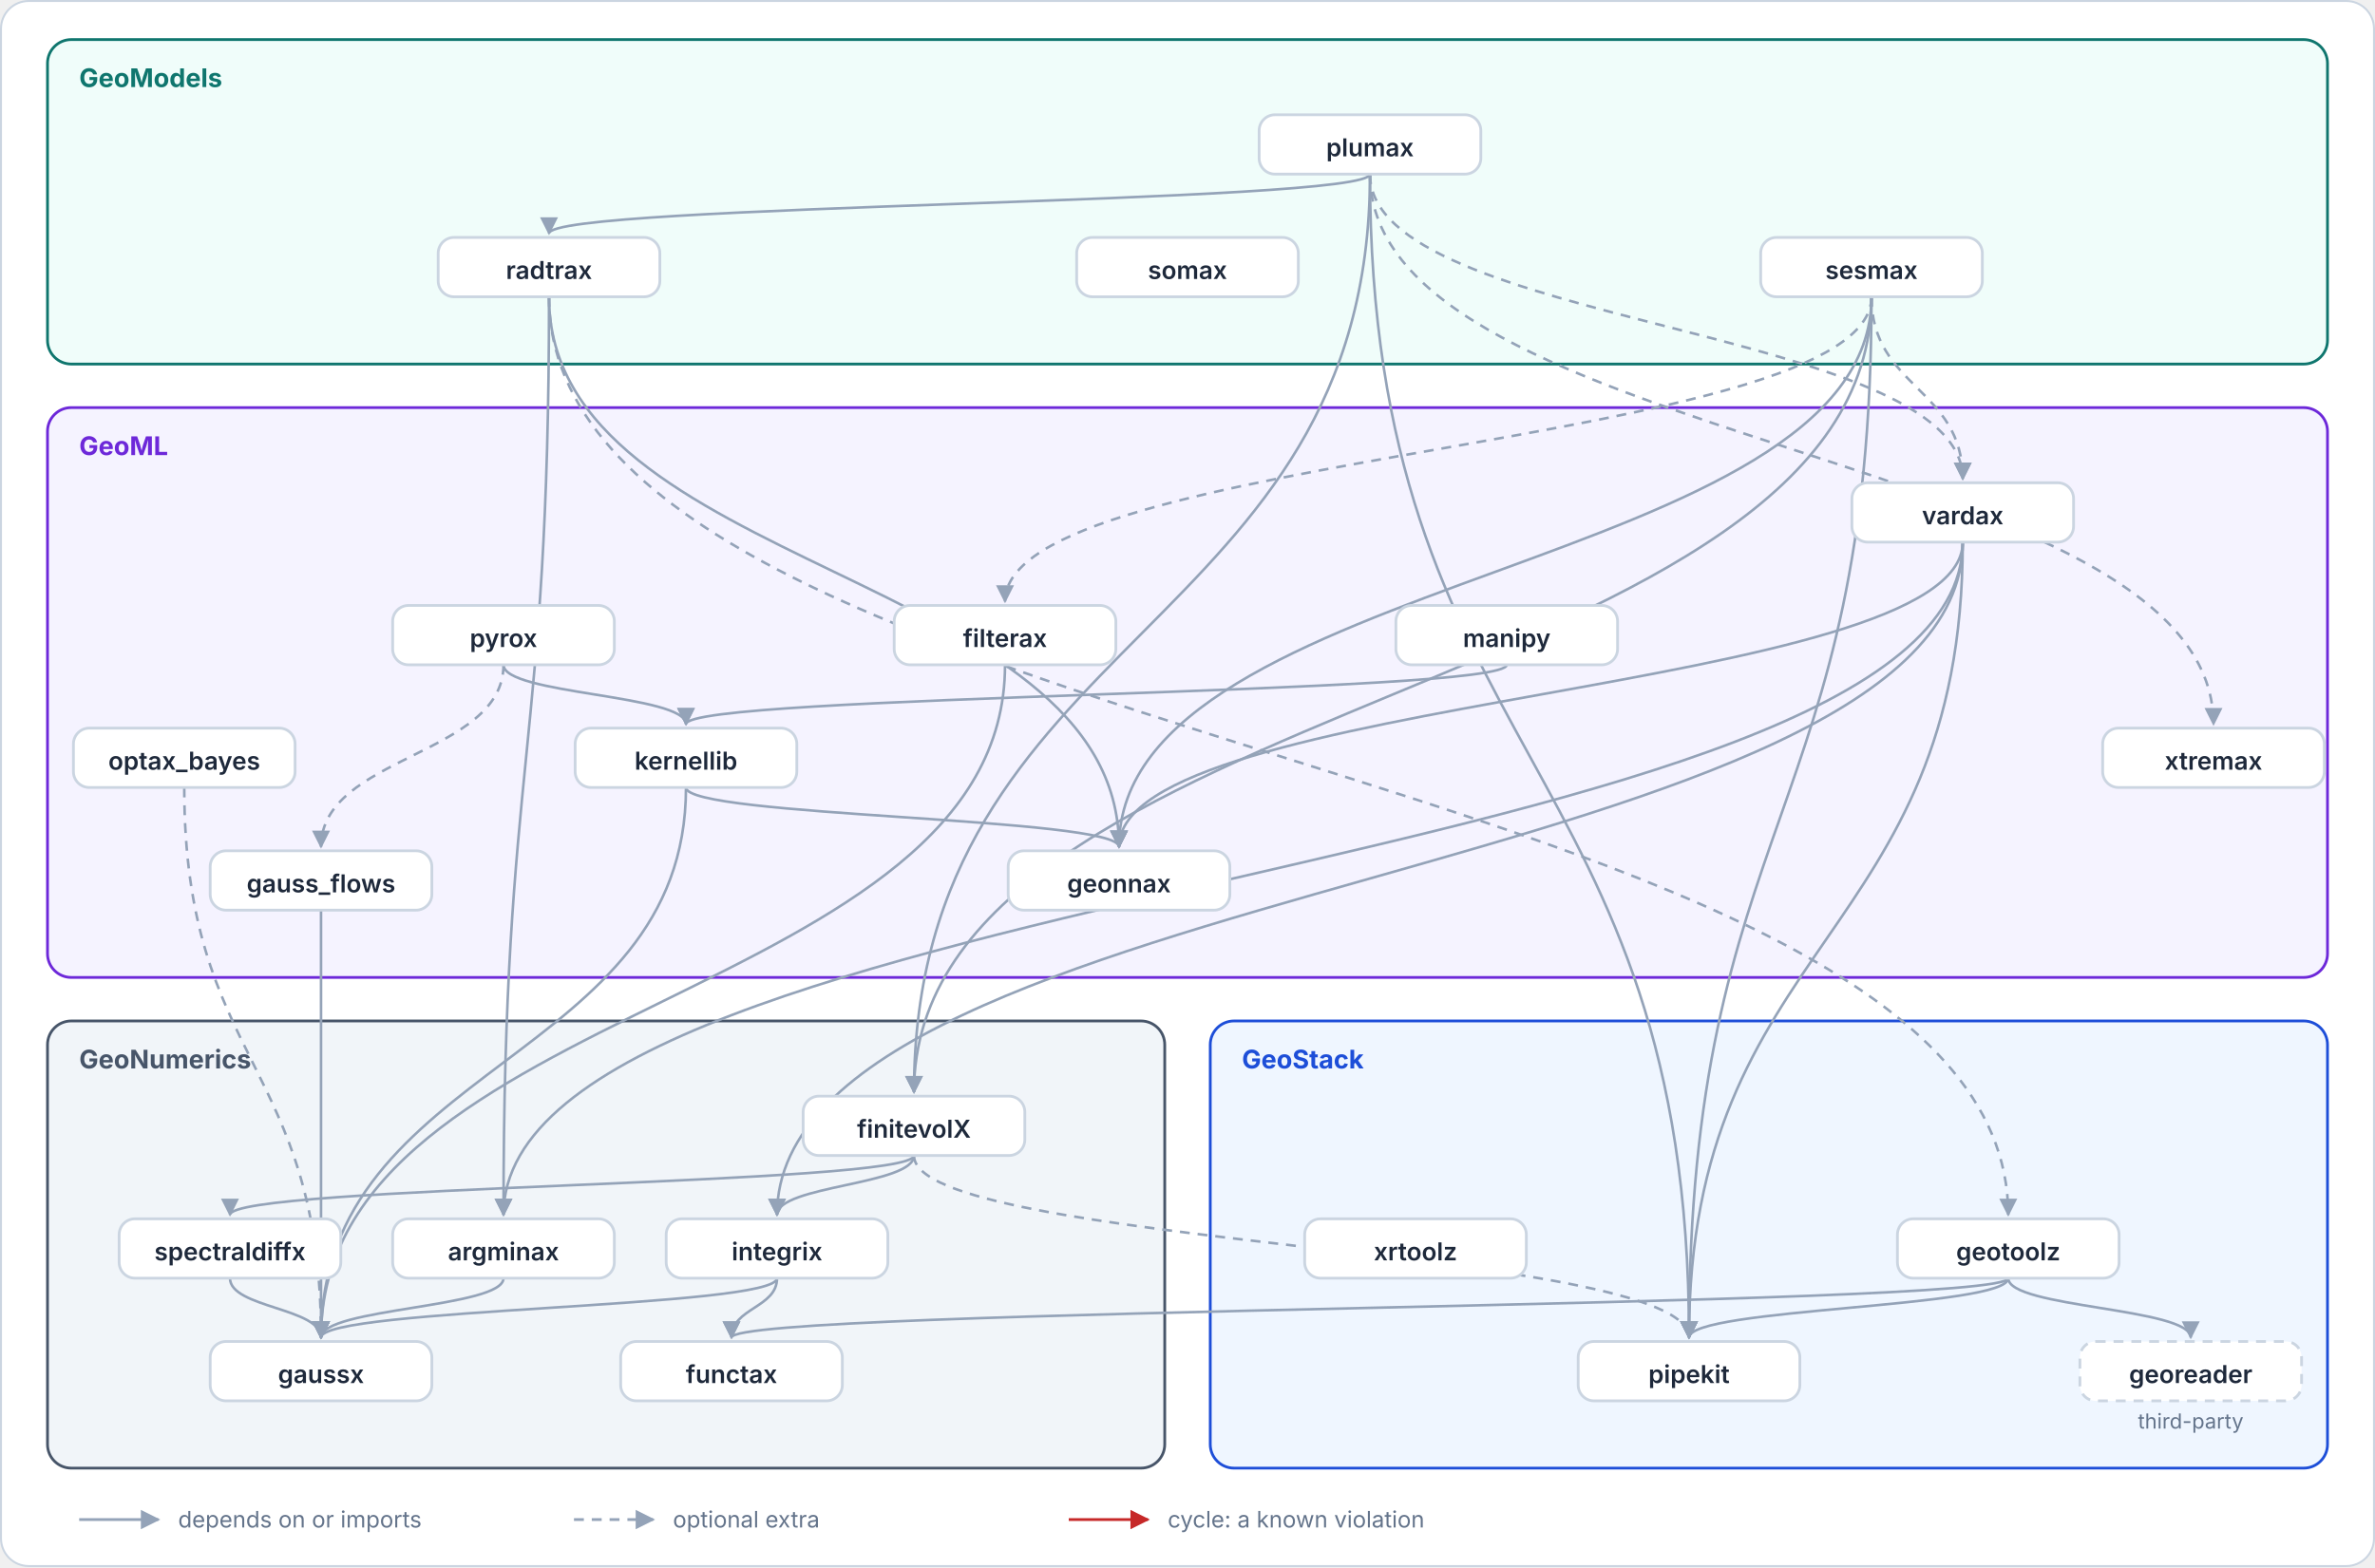
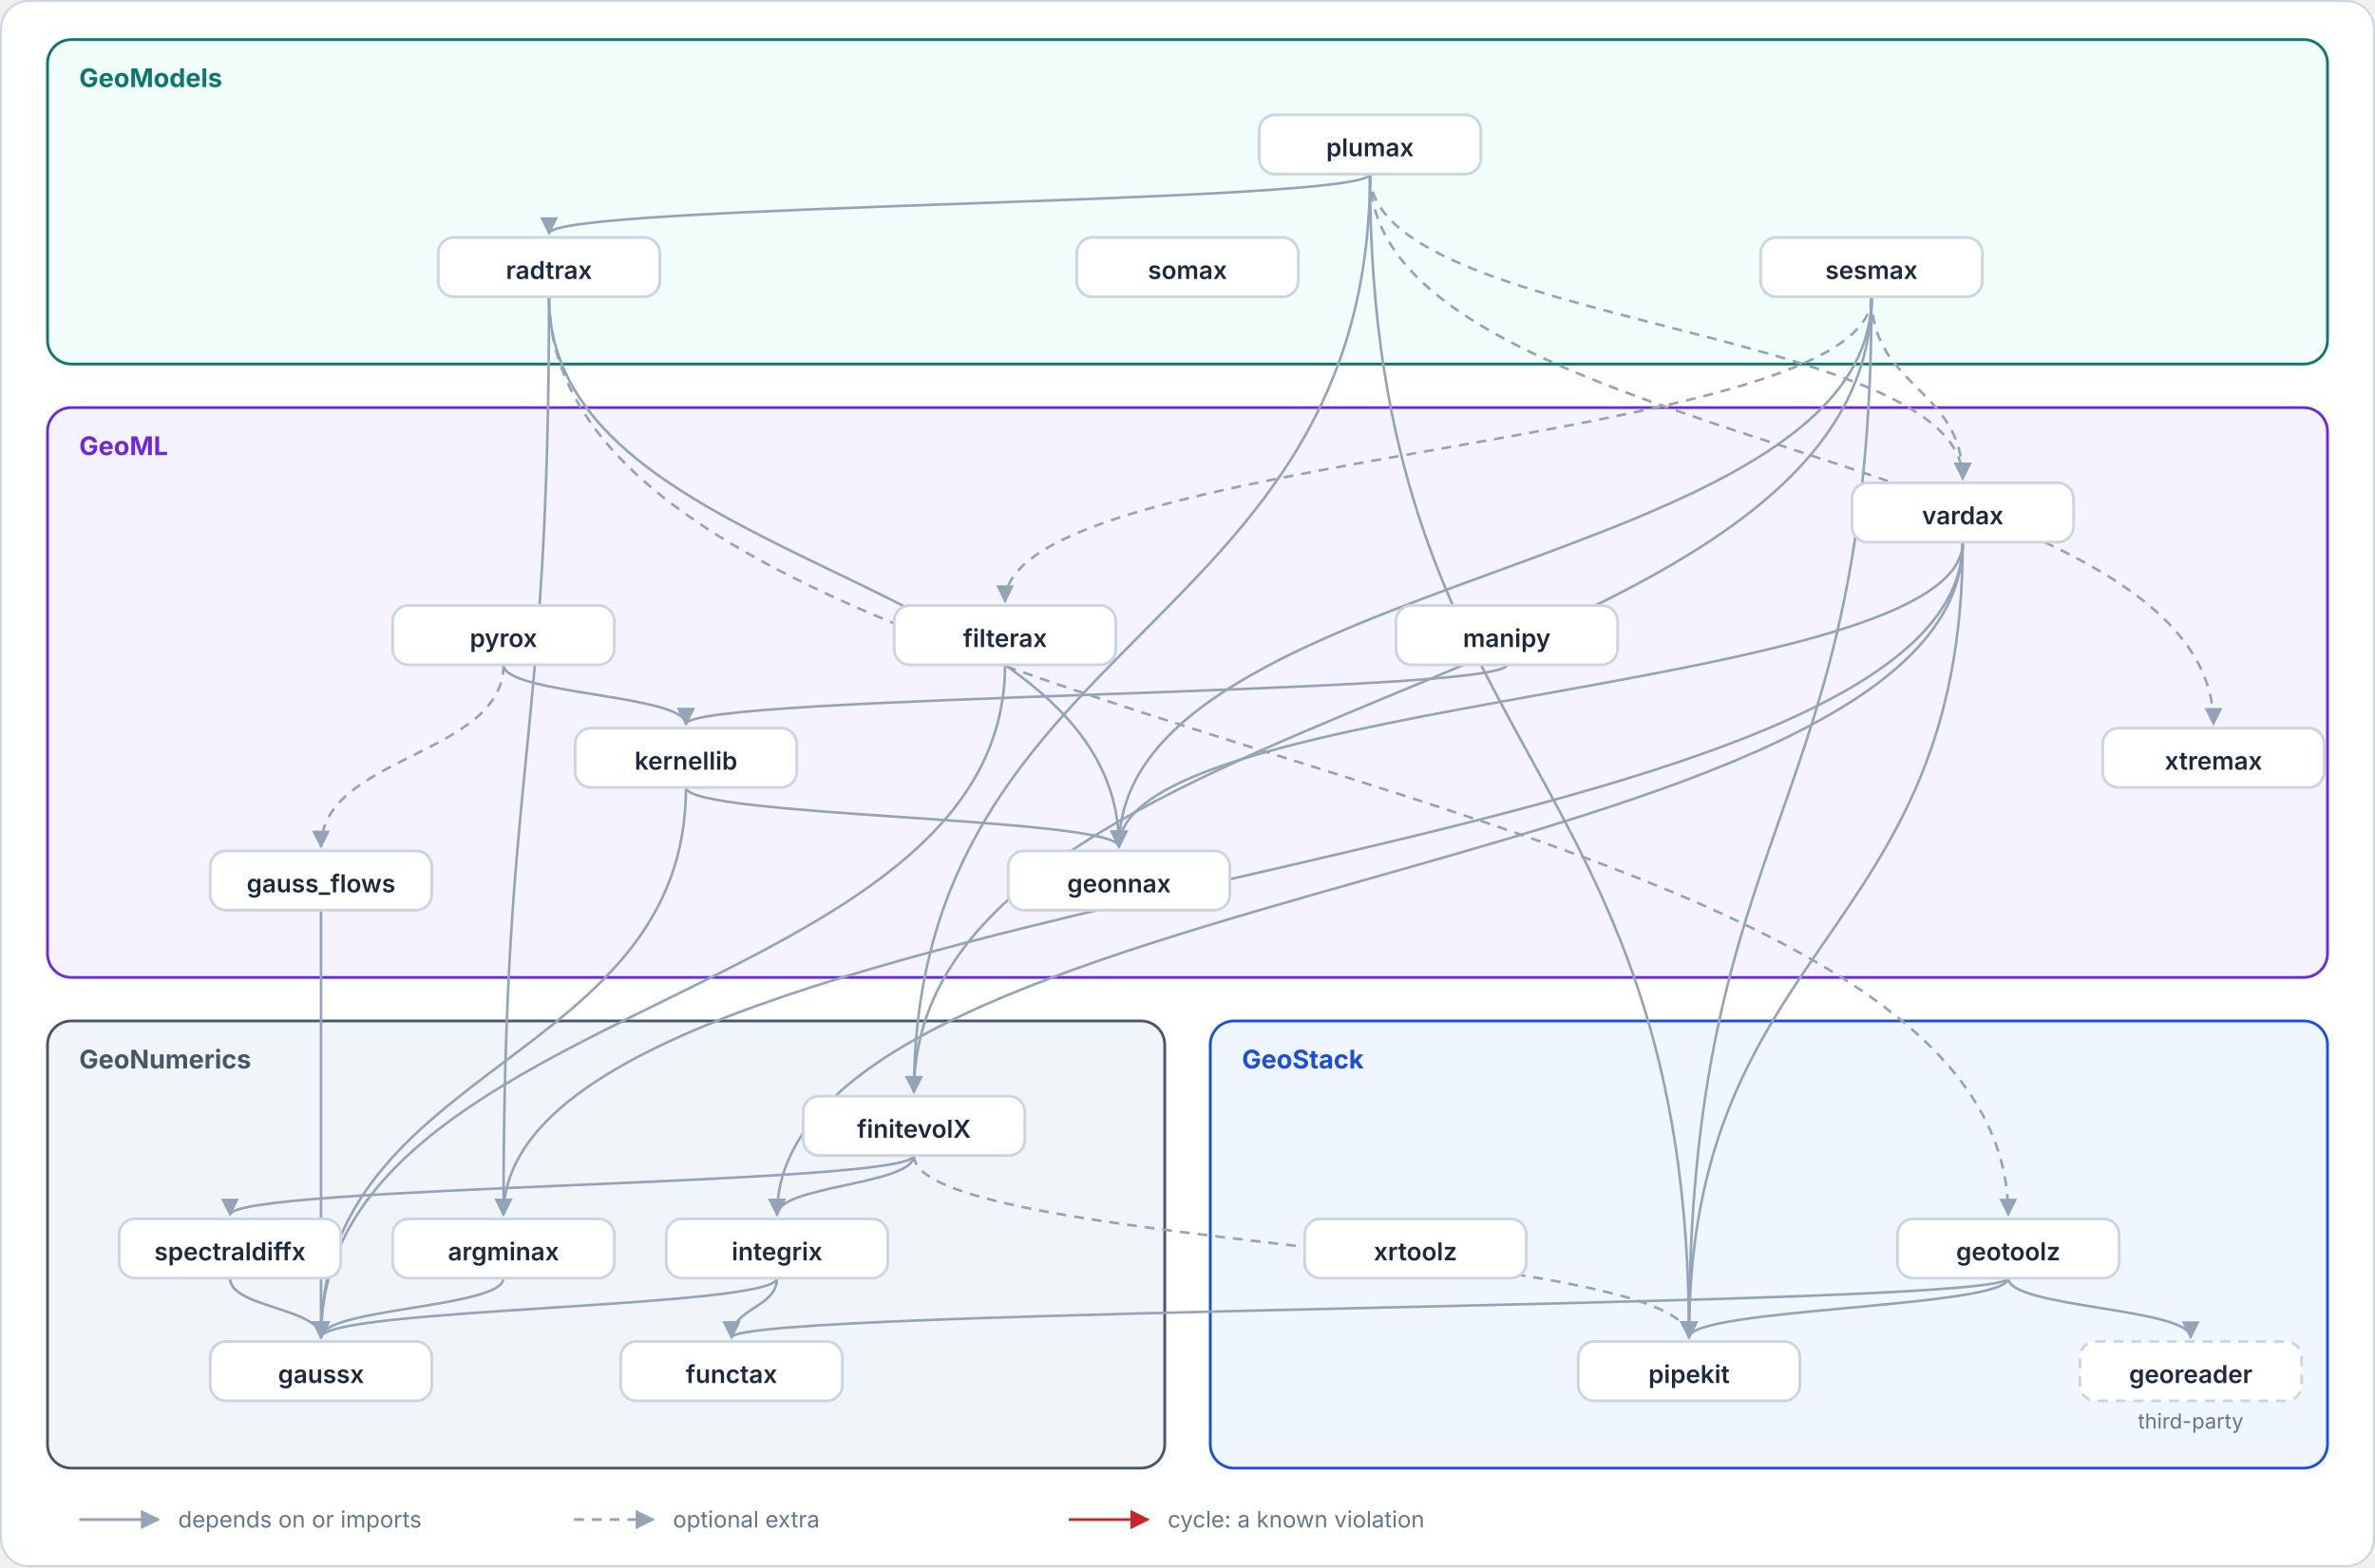
<svg xmlns="http://www.w3.org/2000/svg" viewBox="0 0 1200 792" width="1200" height="792" role="img" aria-label="How the repositories import each other, by layer: imports point down, GeoStack and GeoNumerics sit side by side at the bottom. Solid edges are dependencies or imports, dashed edges optional extras; red edges form a cycle, a known violation. Drawn from the generated graph on the dependency-graph page." font-family="Inter, 'Helvetica Neue', Arial, 'DejaVu Sans', sans-serif">
  <defs>
    <marker id="m94a3b8" viewBox="0 0 10 10" refX="9" refY="5" markerWidth="7" markerHeight="7" orient="auto-start-reverse">
      <path d="M0,0 L10,5 L0,10 z" fill="#94a3b8" />
    </marker>
    <marker id="mc62828" viewBox="0 0 10 10" refX="9" refY="5" markerWidth="7" markerHeight="7" orient="auto-start-reverse">
      <path d="M0,0 L10,5 L0,10 z" fill="#c62828" />
    </marker>
  </defs>
  <rect x="0.5" y="0.5" width="1199" height="791" rx="14" fill="#ffffff" stroke="#cbd5e1" />
  <rect x="24.0" y="20.0" width="1152.0" height="164.0" rx="12" fill="#f0fdfa" stroke="#0f766e" stroke-width="1.4" />
  <text x="40.0" y="44.0" font-size="13" fill="#0f766e" text-anchor="start" font-weight="700">GeoModels</text>
  <rect x="24.0" y="206.0" width="1152.0" height="288.0" rx="12" fill="#f5f3ff" stroke="#6d28d9" stroke-width="1.4" />
  <text x="40.0" y="230.0" font-size="13" fill="#6d28d9" text-anchor="start" font-weight="700">GeoML</text>
  <rect x="24.0" y="516.0" width="564.5" height="226.0" rx="12" fill="#f1f5f9" stroke="#475569" stroke-width="1.4" />
  <text x="40.0" y="540.0" font-size="13" fill="#475569" text-anchor="start" font-weight="700">GeoNumerics</text>
  <rect x="611.5" y="516.0" width="564.5" height="226.0" rx="12" fill="#eff6ff" stroke="#1d4ed8" stroke-width="1.4" />
  <text x="627.5" y="540.0" font-size="13" fill="#1d4ed8" text-anchor="start" font-weight="700">GeoStack</text>
  <path d="M254.4,646.0 C254.4,661.0 162.2,661.0 162.2,676.0" fill="none" stroke="#94a3b8" stroke-width="1.3" marker-end="url(#m94a3b8)" />
  <path d="M507.8,336.0 C507.8,506.0 162.2,506.0 162.2,676.0" fill="none" stroke="#94a3b8" stroke-width="1.3" marker-end="url(#m94a3b8)" />
  <path d="M461.8,584.0 C461.8,599.0 392.6,599.0 392.6,614.0" fill="none" stroke="#94a3b8" stroke-width="1.3" marker-end="url(#m94a3b8)" />
  <path d="M461.8,584.0 C461.8,630.0 853.4,630.0 853.4,676.0" fill="none" stroke="#94a3b8" stroke-width="1.3" stroke-dasharray="5 4" marker-end="url(#m94a3b8)" />
  <path d="M461.8,584.0 C461.8,599.0 116.2,599.0 116.2,614.0" fill="none" stroke="#94a3b8" stroke-width="1.3" marker-end="url(#m94a3b8)" />
  <path d="M162.2,460.0 C162.2,568.0 162.2,568.0 162.2,676.0" fill="none" stroke="#94a3b8" stroke-width="1.3" marker-end="url(#m94a3b8)" />
  <path d="M1014.7,646.0 C1014.7,661.0 369.6,661.0 369.6,676.0" fill="none" stroke="#94a3b8" stroke-width="1.3" marker-end="url(#m94a3b8)" />
  <path d="M1014.7,646.0 C1014.7,661.0 1106.9,661.0 1106.9,676.0" fill="none" stroke="#94a3b8" stroke-width="1.3" marker-end="url(#m94a3b8)" />
  <path d="M1014.7,646.0 C1014.7,661.0 853.4,661.0 853.4,676.0" fill="none" stroke="#94a3b8" stroke-width="1.3" marker-end="url(#m94a3b8)" />
  <path d="M392.6,646.0 C392.6,661.0 369.6,661.0 369.6,676.0" fill="none" stroke="#94a3b8" stroke-width="1.3" marker-end="url(#m94a3b8)" />
  <path d="M392.6,646.0 C392.6,661.0 162.2,661.0 162.2,676.0" fill="none" stroke="#94a3b8" stroke-width="1.3" marker-end="url(#m94a3b8)" />
  <path d="M346.6,398.0 C346.6,537.0 162.2,537.0 162.2,676.0" fill="none" stroke="#94a3b8" stroke-width="1.3" marker-end="url(#m94a3b8)" />
  <path d="M346.6,398.0 C346.6,413.0 565.4,413.0 565.4,428.0" fill="none" stroke="#94a3b8" stroke-width="1.3" marker-end="url(#m94a3b8)" />
  <path d="M761.3,336.0 C761.3,351.0 346.6,351.0 346.6,366.0" fill="none" stroke="#94a3b8" stroke-width="1.3" marker-end="url(#m94a3b8)" />
-   <path d="M93.1,398.0 C93.1,537.0 162.2,537.0 162.2,676.0" fill="none" stroke="#94a3b8" stroke-width="1.3" stroke-dasharray="5 4" marker-end="url(#m94a3b8)" />
  <path d="M692.2,88.0 C692.2,320.0 461.8,320.0 461.8,552.0" fill="none" stroke="#94a3b8" stroke-width="1.3" marker-end="url(#m94a3b8)" />
  <path d="M692.2,88.0 C692.2,382.0 853.4,382.0 853.4,676.0" fill="none" stroke="#94a3b8" stroke-width="1.3" marker-end="url(#m94a3b8)" />
  <path d="M692.2,88.0 C692.2,103.0 277.4,103.0 277.4,118.0" fill="none" stroke="#94a3b8" stroke-width="1.3" marker-end="url(#m94a3b8)" />
  <path d="M692.2,88.0 C692.2,165.0 991.7,165.0 991.7,242.0" fill="none" stroke="#94a3b8" stroke-width="1.3" stroke-dasharray="5 4" marker-end="url(#m94a3b8)" />
  <path d="M692.2,88.0 C692.2,227.0 1118.4,227.0 1118.4,366.0" fill="none" stroke="#94a3b8" stroke-width="1.3" stroke-dasharray="5 4" marker-end="url(#m94a3b8)" />
  <path d="M254.4,336.0 C254.4,382.0 162.2,382.0 162.2,428.0" fill="none" stroke="#94a3b8" stroke-width="1.3" stroke-dasharray="5 4" marker-end="url(#m94a3b8)" />
  <path d="M254.4,336.0 C254.4,351.0 346.6,351.0 346.6,366.0" fill="none" stroke="#94a3b8" stroke-width="1.3" marker-end="url(#m94a3b8)" />
  <path d="M277.4,150.0 C277.4,382.0 254.4,382.0 254.4,614.0" fill="none" stroke="#94a3b8" stroke-width="1.3" marker-end="url(#m94a3b8)" />
  <path d="M277.4,150.0 C277.4,289.0 565.4,289.0 565.4,428.0" fill="none" stroke="#94a3b8" stroke-width="1.3" marker-end="url(#m94a3b8)" />
  <path d="M277.4,150.0 C277.4,382.0 1014.7,382.0 1014.7,614.0" fill="none" stroke="#94a3b8" stroke-width="1.3" stroke-dasharray="5 4" marker-end="url(#m94a3b8)" />
  <path d="M945.6,150.0 C945.6,227.0 507.8,227.0 507.8,304.0" fill="none" stroke="#94a3b8" stroke-width="1.3" stroke-dasharray="5 4" marker-end="url(#m94a3b8)" />
  <path d="M945.6,150.0 C945.6,351.0 461.8,351.0 461.8,552.0" fill="none" stroke="#94a3b8" stroke-width="1.3" marker-end="url(#m94a3b8)" />
  <path d="M945.6,150.0 C945.6,289.0 565.4,289.0 565.4,428.0" fill="none" stroke="#94a3b8" stroke-width="1.3" marker-end="url(#m94a3b8)" />
  <path d="M945.6,150.0 C945.6,413.0 853.4,413.0 853.4,676.0" fill="none" stroke="#94a3b8" stroke-width="1.3" marker-end="url(#m94a3b8)" />
  <path d="M945.6,150.0 C945.6,196.0 991.7,196.0 991.7,242.0" fill="none" stroke="#94a3b8" stroke-width="1.3" stroke-dasharray="5 4" marker-end="url(#m94a3b8)" />
  <path d="M116.2,646.0 C116.2,661.0 162.2,661.0 162.2,676.0" fill="none" stroke="#94a3b8" stroke-width="1.3" marker-end="url(#m94a3b8)" />
  <path d="M991.7,274.0 C991.7,444.0 254.4,444.0 254.4,614.0" fill="none" stroke="#94a3b8" stroke-width="1.3" marker-end="url(#m94a3b8)" />
  <path d="M991.7,274.0 C991.7,351.0 565.4,351.0 565.4,428.0" fill="none" stroke="#94a3b8" stroke-width="1.3" marker-end="url(#m94a3b8)" />
  <path d="M991.7,274.0 C991.7,444.0 392.6,444.0 392.6,614.0" fill="none" stroke="#94a3b8" stroke-width="1.3" marker-end="url(#m94a3b8)" />
  <path d="M991.7,274.0 C991.7,475.0 853.4,475.0 853.4,676.0" fill="none" stroke="#94a3b8" stroke-width="1.3" marker-end="url(#m94a3b8)" />
  <rect x="636.2" y="58.0" width="112.0" height="30.0" rx="8" fill="#ffffff" stroke="#cbd5e1" stroke-width="1.4" />
  <text x="692.2" y="79.0" font-size="12.5" fill="#1e293b" text-anchor="middle" font-weight="600">plumax</text>
  <rect x="221.4" y="120.0" width="112.0" height="30.0" rx="8" fill="#ffffff" stroke="#cbd5e1" stroke-width="1.4" />
  <text x="277.4" y="141.0" font-size="12.5" fill="#1e293b" text-anchor="middle" font-weight="600">radtrax</text>
  <rect x="544.0" y="120.0" width="112.0" height="30.0" rx="8" fill="#ffffff" stroke="#cbd5e1" stroke-width="1.4" />
  <text x="600.0" y="141.0" font-size="12.5" fill="#1e293b" text-anchor="middle" font-weight="600">somax</text>
  <rect x="889.6" y="120.0" width="112.0" height="30.0" rx="8" fill="#ffffff" stroke="#cbd5e1" stroke-width="1.4" />
  <text x="945.6" y="141.0" font-size="12.5" fill="#1e293b" text-anchor="middle" font-weight="600">sesmax</text>
  <rect x="935.7" y="244.0" width="112.0" height="30.0" rx="8" fill="#ffffff" stroke="#cbd5e1" stroke-width="1.4" />
  <text x="991.7" y="265.0" font-size="12.5" fill="#1e293b" text-anchor="middle" font-weight="600">vardax</text>
  <rect x="198.4" y="306.0" width="112.0" height="30.0" rx="8" fill="#ffffff" stroke="#cbd5e1" stroke-width="1.4" />
  <text x="254.4" y="327.0" font-size="12.5" fill="#1e293b" text-anchor="middle" font-weight="600">pyrox</text>
  <rect x="451.8" y="306.0" width="112.0" height="30.0" rx="8" fill="#ffffff" stroke="#cbd5e1" stroke-width="1.4" />
  <text x="507.8" y="327.0" font-size="12.5" fill="#1e293b" text-anchor="middle" font-weight="600">filterax</text>
  <rect x="705.3" y="306.0" width="112.0" height="30.0" rx="8" fill="#ffffff" stroke="#cbd5e1" stroke-width="1.4" />
  <text x="761.3" y="327.0" font-size="12.5" fill="#1e293b" text-anchor="middle" font-weight="600">manipy</text>
-   <rect x="37.1" y="368.0" width="112.0" height="30.0" rx="8" fill="#ffffff" stroke="#cbd5e1" stroke-width="1.4" />
-   <text x="93.1" y="389.0" font-size="12.5" fill="#1e293b" text-anchor="middle" font-weight="600">optax_bayes</text>
  <rect x="290.6" y="368.0" width="112.0" height="30.0" rx="8" fill="#ffffff" stroke="#cbd5e1" stroke-width="1.4" />
  <text x="346.6" y="389.0" font-size="12.5" fill="#1e293b" text-anchor="middle" font-weight="600">kernellib</text>
  <rect x="1062.4" y="368.0" width="112.0" height="30.0" rx="8" fill="#ffffff" stroke="#cbd5e1" stroke-width="1.4" />
  <text x="1118.4" y="389.0" font-size="12.5" fill="#1e293b" text-anchor="middle" font-weight="600">xtremax</text>
  <rect x="106.2" y="430.0" width="112.0" height="30.0" rx="8" fill="#ffffff" stroke="#cbd5e1" stroke-width="1.4" />
  <text x="162.2" y="451.0" font-size="12.5" fill="#1e293b" text-anchor="middle" font-weight="600">gauss_flows</text>
  <rect x="509.4" y="430.0" width="112.0" height="30.0" rx="8" fill="#ffffff" stroke="#cbd5e1" stroke-width="1.4" />
  <text x="565.4" y="451.0" font-size="12.5" fill="#1e293b" text-anchor="middle" font-weight="600">geonnax</text>
  <rect x="405.8" y="554.0" width="112.0" height="30.0" rx="8" fill="#ffffff" stroke="#cbd5e1" stroke-width="1.4" />
  <text x="461.8" y="575.0" font-size="12.5" fill="#1e293b" text-anchor="middle" font-weight="600">finitevolX</text>
  <rect x="60.2" y="616.0" width="112.0" height="30.0" rx="8" fill="#ffffff" stroke="#cbd5e1" stroke-width="1.4" />
  <text x="116.2" y="637.0" font-size="12.5" fill="#1e293b" text-anchor="middle" font-weight="600">spectraldiffx</text>
  <rect x="198.4" y="616.0" width="112.0" height="30.0" rx="8" fill="#ffffff" stroke="#cbd5e1" stroke-width="1.4" />
  <text x="254.4" y="637.0" font-size="12.5" fill="#1e293b" text-anchor="middle" font-weight="600">argminax</text>
  <rect x="336.6" y="616.0" width="112.0" height="30.0" rx="8" fill="#ffffff" stroke="#cbd5e1" stroke-width="1.4" />
  <text x="392.6" y="637.0" font-size="12.5" fill="#1e293b" text-anchor="middle" font-weight="600">integrix</text>
  <rect x="106.2" y="678.0" width="112.0" height="30.0" rx="8" fill="#ffffff" stroke="#cbd5e1" stroke-width="1.4" />
  <text x="162.2" y="699.0" font-size="12.5" fill="#1e293b" text-anchor="middle" font-weight="600">gaussx</text>
  <rect x="313.6" y="678.0" width="112.0" height="30.0" rx="8" fill="#ffffff" stroke="#cbd5e1" stroke-width="1.4" />
  <text x="369.6" y="699.0" font-size="12.5" fill="#1e293b" text-anchor="middle" font-weight="600">functax</text>
  <rect x="659.2" y="616.0" width="112.0" height="30.0" rx="8" fill="#ffffff" stroke="#cbd5e1" stroke-width="1.4" />
  <text x="715.2" y="637.0" font-size="12.5" fill="#1e293b" text-anchor="middle" font-weight="600">xrtoolz</text>
  <rect x="958.7" y="616.0" width="112.0" height="30.0" rx="8" fill="#ffffff" stroke="#cbd5e1" stroke-width="1.4" />
  <text x="1014.7" y="637.0" font-size="12.5" fill="#1e293b" text-anchor="middle" font-weight="600">geotoolz</text>
  <rect x="797.4" y="678.0" width="112.0" height="30.0" rx="8" fill="#ffffff" stroke="#cbd5e1" stroke-width="1.4" />
  <text x="853.4" y="699.0" font-size="12.5" fill="#1e293b" text-anchor="middle" font-weight="600">pipekit</text>
  <rect x="1050.9" y="678.0" width="112.0" height="30.0" rx="8" fill="#ffffff" stroke="#cbd5e1" stroke-width="1.4" stroke-dasharray="5 4" />
  <text x="1106.9" y="699.0" font-size="12.5" fill="#1e293b" text-anchor="middle" font-weight="600">georeader</text>
  <text x="1106.9" y="722.0" font-size="10.5" fill="#64748b" text-anchor="middle" font-weight="400">third-party</text>
  <path d="M40.0,768.0 L80.0,768.0" fill="none" stroke="#94a3b8" stroke-width="1.4" stroke-linejoin="round" marker-end="url(#m94a3b8)" />
  <text x="90.0" y="772.0" font-size="11.5" fill="#64748b" text-anchor="start" font-weight="400">depends on or imports</text>
  <path d="M290.0,768.0 L330.0,768.0" fill="none" stroke="#94a3b8" stroke-width="1.4" stroke-linejoin="round" stroke-dasharray="5 4" marker-end="url(#m94a3b8)" />
  <text x="340.0" y="772.0" font-size="11.5" fill="#64748b" text-anchor="start" font-weight="400">optional extra</text>
  <path d="M540.0,768.0 L580.0,768.0" fill="none" stroke="#c62828" stroke-width="1.4" stroke-linejoin="round" marker-end="url(#mc62828)" />
  <text x="590.0" y="772.0" font-size="11.5" fill="#64748b" text-anchor="start" font-weight="400">cycle: a known violation</text>
</svg>
